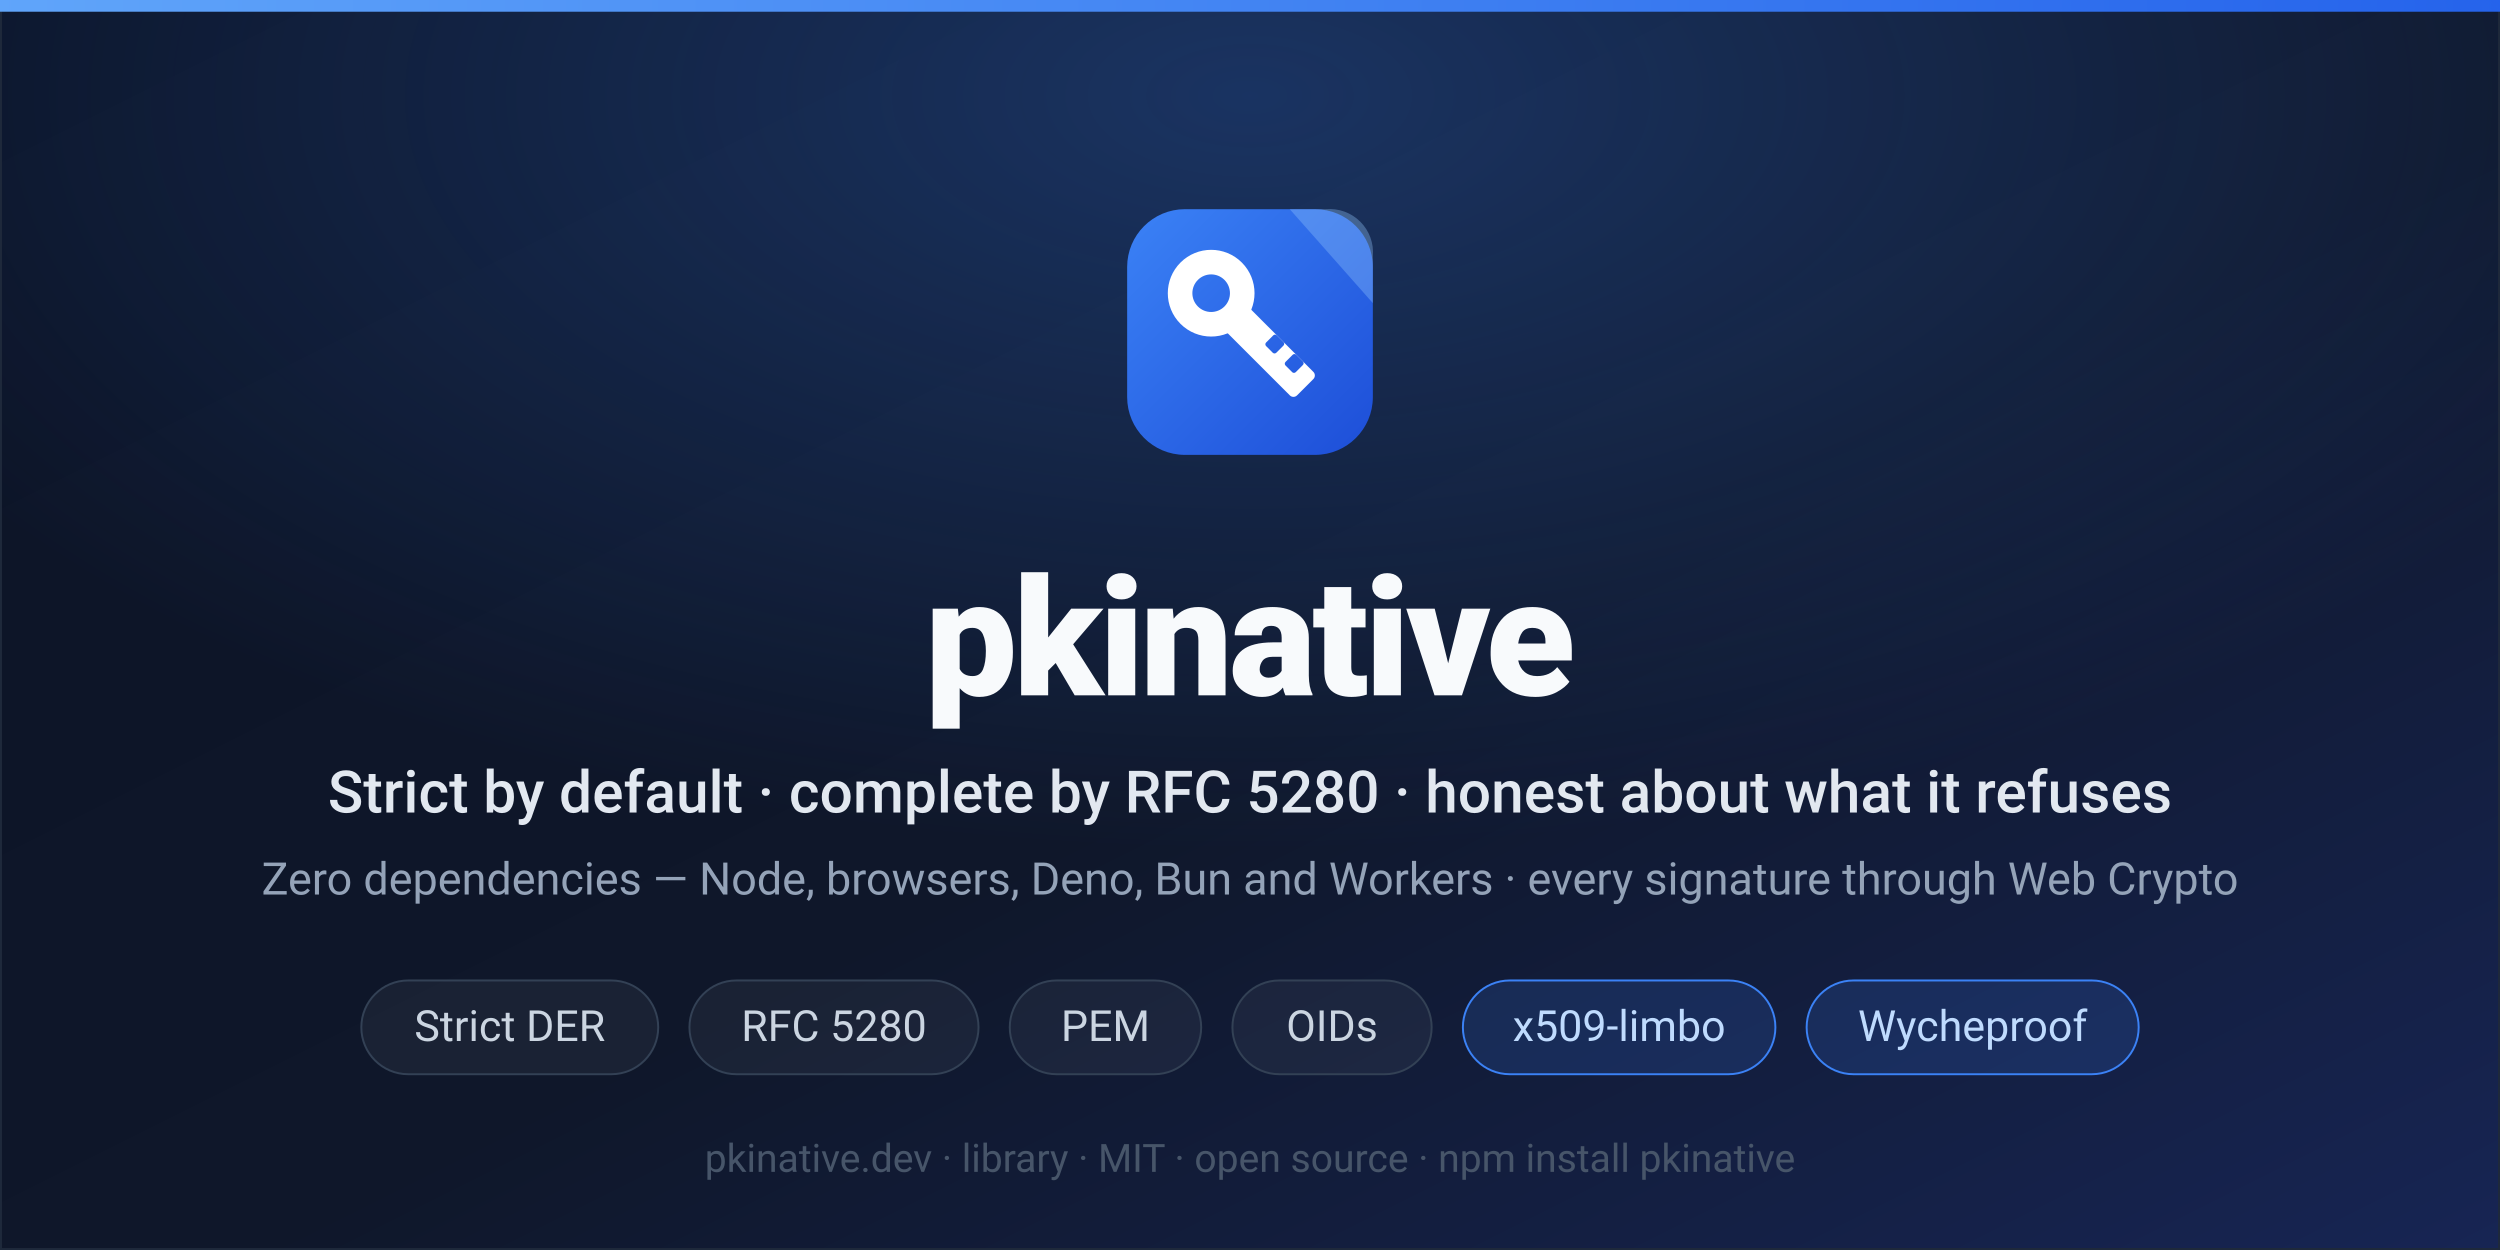
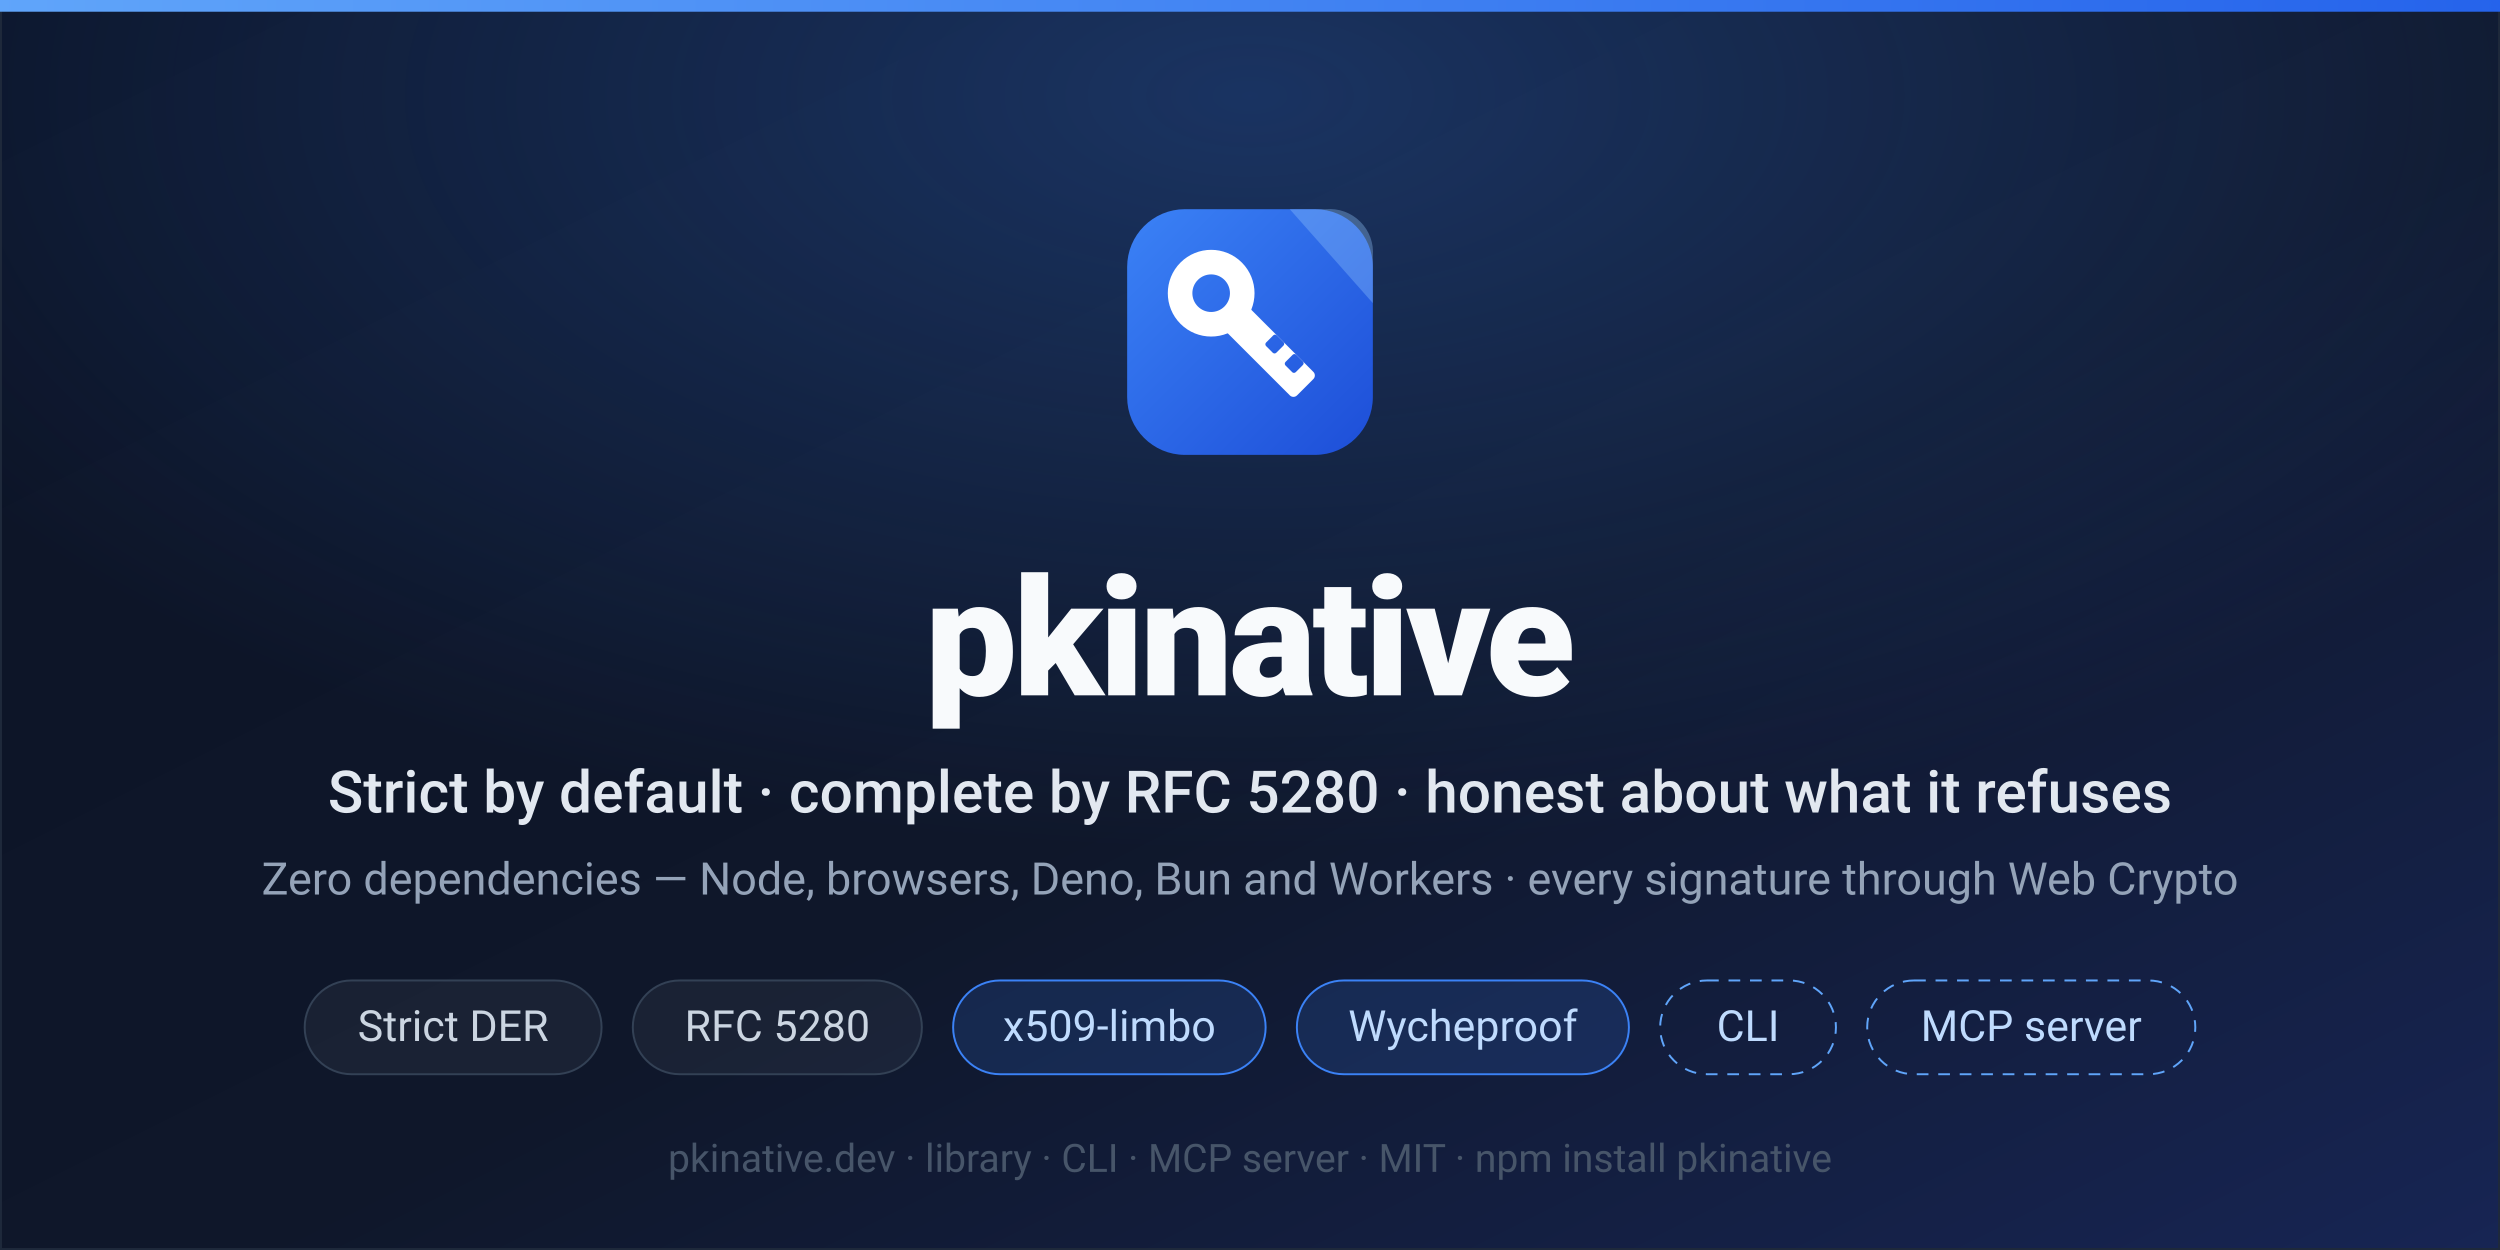
<svg xmlns="http://www.w3.org/2000/svg" width="1280" height="640" viewBox="0 0 1280 640" role="img" aria-label="pkinative — strict by default, complete by RFC 5280, honest about what it refuses">
  <defs>
    <linearGradient id="sp-bg" x1="0" y1="0" x2="1" y2="1">
      <stop offset="0%" stop-color="#0b1326" />
      <stop offset="55%" stop-color="#0f172a" />
      <stop offset="100%" stop-color="#172554" />
    </linearGradient>
    <radialGradient id="sp-glow" cx="50%" cy="8%" r="60%">
      <stop offset="0%" stop-color="#3b82f6" stop-opacity="0.28" />
      <stop offset="100%" stop-color="#3b82f6" stop-opacity="0" />
    </radialGradient>
    <linearGradient id="sp-accent" x1="0" y1="0" x2="1" y2="0">
      <stop offset="0%" stop-color="#60a5fa" />
      <stop offset="100%" stop-color="#2563eb" />
    </linearGradient>
    <linearGradient id="sp-logo-grad" gradientUnits="userSpaceOnUse" x1="3" y1="3" x2="37" y2="37">
      <stop offset="0%" stop-color="#3B82F6" />
      <stop offset="100%" stop-color="#1D4ED8" />
    </linearGradient>
    <linearGradient id="sp-logo-grad-r" gradientUnits="userSpaceOnUse" x1="3" y1="3" x2="37" y2="37" gradientTransform="rotate(45 20 20)">
      <stop offset="0%" stop-color="#3B82F6" />
      <stop offset="100%" stop-color="#1D4ED8" />
    </linearGradient>
  </defs>
  <rect width="1280" height="640" fill="url(#sp-bg)" />
  <rect width="1280" height="640" fill="url(#sp-glow)" />
  <rect x="0.5" y="0.5" width="1279" height="639" fill="none" stroke="#1e293b" />
  <rect x="0" y="0" width="1280" height="6" fill="url(#sp-accent)" />
  <g transform="translate(566, 96)">
    <g transform="scale(3.7)">
      <rect x="3" y="3" width="34" height="34" rx="8" fill="url(#sp-logo-grad)" />
      <path d="M25.5 3h5a6 6 0 0 1 6.5 6.5V16L25.5 3z" fill="#93C5FD" opacity="0.35" />
      <g transform="rotate(-45 20 20)">
        <circle cx="20" cy="12.4" r="6" fill="#ffffff" />
        <rect x="17.7" y="16" width="4.6" height="14.8" rx="0.7" fill="#ffffff" />
        <g fill="url(#sp-logo-grad-r)">
          <circle cx="20" cy="12.4" r="2.6" />
          <rect x="20.2" y="22.6" width="2.1" height="2" rx="0.35" />
          <rect x="20.2" y="26.4" width="2.1" height="2" rx="0.35" />
        </g>
      </g>
    </g>
  </g>
  <text x="640" y="356" text-anchor="middle" font-family="'Segoe UI', -apple-system, BlinkMacSystemFont, Roboto, 'Helvetica Neue', Arial, sans-serif" font-size="84" font-weight="800" fill="#f8fafc" letter-spacing="-2">pkinative</text>
  <text x="640" y="416" text-anchor="middle" font-family="'Segoe UI', -apple-system, BlinkMacSystemFont, Roboto, 'Helvetica Neue', Arial, sans-serif" font-size="30" font-weight="500" fill="#e2e8f0">Strict by default · complete by RFC 5280 · honest about what it refuses</text>
  <text x="640" y="458" text-anchor="middle" font-family="'Segoe UI', -apple-system, BlinkMacSystemFont, Roboto, 'Helvetica Neue', Arial, sans-serif" font-size="23" fill="#94a3b8">Zero dependencies — Node, browsers, Deno, Bun and Workers · every signature through Web Crypto</text>
  <g font-family="'Segoe UI', -apple-system, BlinkMacSystemFont, Roboto, 'Helvetica Neue', Arial, sans-serif" font-size="22" fill="#cbd5e1" text-anchor="middle">
-     <rect x="185" y="502" width="152" height="48" rx="24" fill="#ffffff" fill-opacity="0.05" stroke="#334155" />
-     <text x="261" y="533">Strict DER</text>
-     <rect x="353" y="502" width="148" height="48" rx="24" fill="#ffffff" fill-opacity="0.05" stroke="#334155" />
-     <text x="427" y="533">RFC 5280</text>
-     <rect x="517" y="502" width="98" height="48" rx="24" fill="#ffffff" fill-opacity="0.05" stroke="#334155" />
-     <text x="566" y="533">PEM</text>
-     <rect x="631" y="502" width="102" height="48" rx="24" fill="#ffffff" fill-opacity="0.05" stroke="#334155" />
-     <text x="682" y="533">OIDs</text>
-     <rect x="749" y="502" width="160" height="48" rx="24" fill="#3b82f6" fill-opacity="0.16" stroke="#3b82f6" />
-     <text x="829" y="533" fill="#bfdbfe">x509-limbo</text>
-     <rect x="925" y="502" width="170" height="48" rx="24" fill="#3b82f6" fill-opacity="0.16" stroke="#3b82f6" />
-     <text x="1010" y="533" fill="#bfdbfe">Wycheproof</text>
+     <rect x="156" y="502" width="152" height="48" rx="24" fill="#ffffff" fill-opacity="0.05" stroke="#334155" />
+     <text x="232" y="533">Strict DER</text>
+     <rect x="324" y="502" width="148" height="48" rx="24" fill="#ffffff" fill-opacity="0.05" stroke="#334155" />
+     <text x="398" y="533">RFC 5280</text>
+     <rect x="488" y="502" width="160" height="48" rx="24" fill="#3b82f6" fill-opacity="0.16" stroke="#3b82f6" />
+     <text x="568" y="533" fill="#bfdbfe">x509-limbo</text>
+     <rect x="664" y="502" width="170" height="48" rx="24" fill="#3b82f6" fill-opacity="0.16" stroke="#3b82f6" />
+     <text x="749" y="533" fill="#bfdbfe">Wycheproof</text>
+     <rect x="850" y="502" width="90" height="48" rx="24" fill="none" stroke="#60a5fa" stroke-dasharray="6 5" />
+     <text x="895" y="533" fill="#bfdbfe">CLI</text>
+     <rect x="956" y="502" width="168" height="48" rx="24" fill="none" stroke="#60a5fa" stroke-dasharray="6 5" />
+     <text x="1040" y="533" fill="#bfdbfe">MCP server</text>
  </g>
-   <text x="640" y="600" text-anchor="middle" font-family="'Segoe UI', -apple-system, BlinkMacSystemFont, Roboto, 'Helvetica Neue', Arial, sans-serif" font-size="20" fill="#475569">pkinative.dev · library · MIT · open source · npm install pkinative</text>
+   <text x="640" y="600" text-anchor="middle" font-family="'Segoe UI', -apple-system, BlinkMacSystemFont, Roboto, 'Helvetica Neue', Arial, sans-serif" font-size="20" fill="#475569">pkinative.dev · library · CLI · MCP server · MIT · npm install pkinative</text>
</svg>
